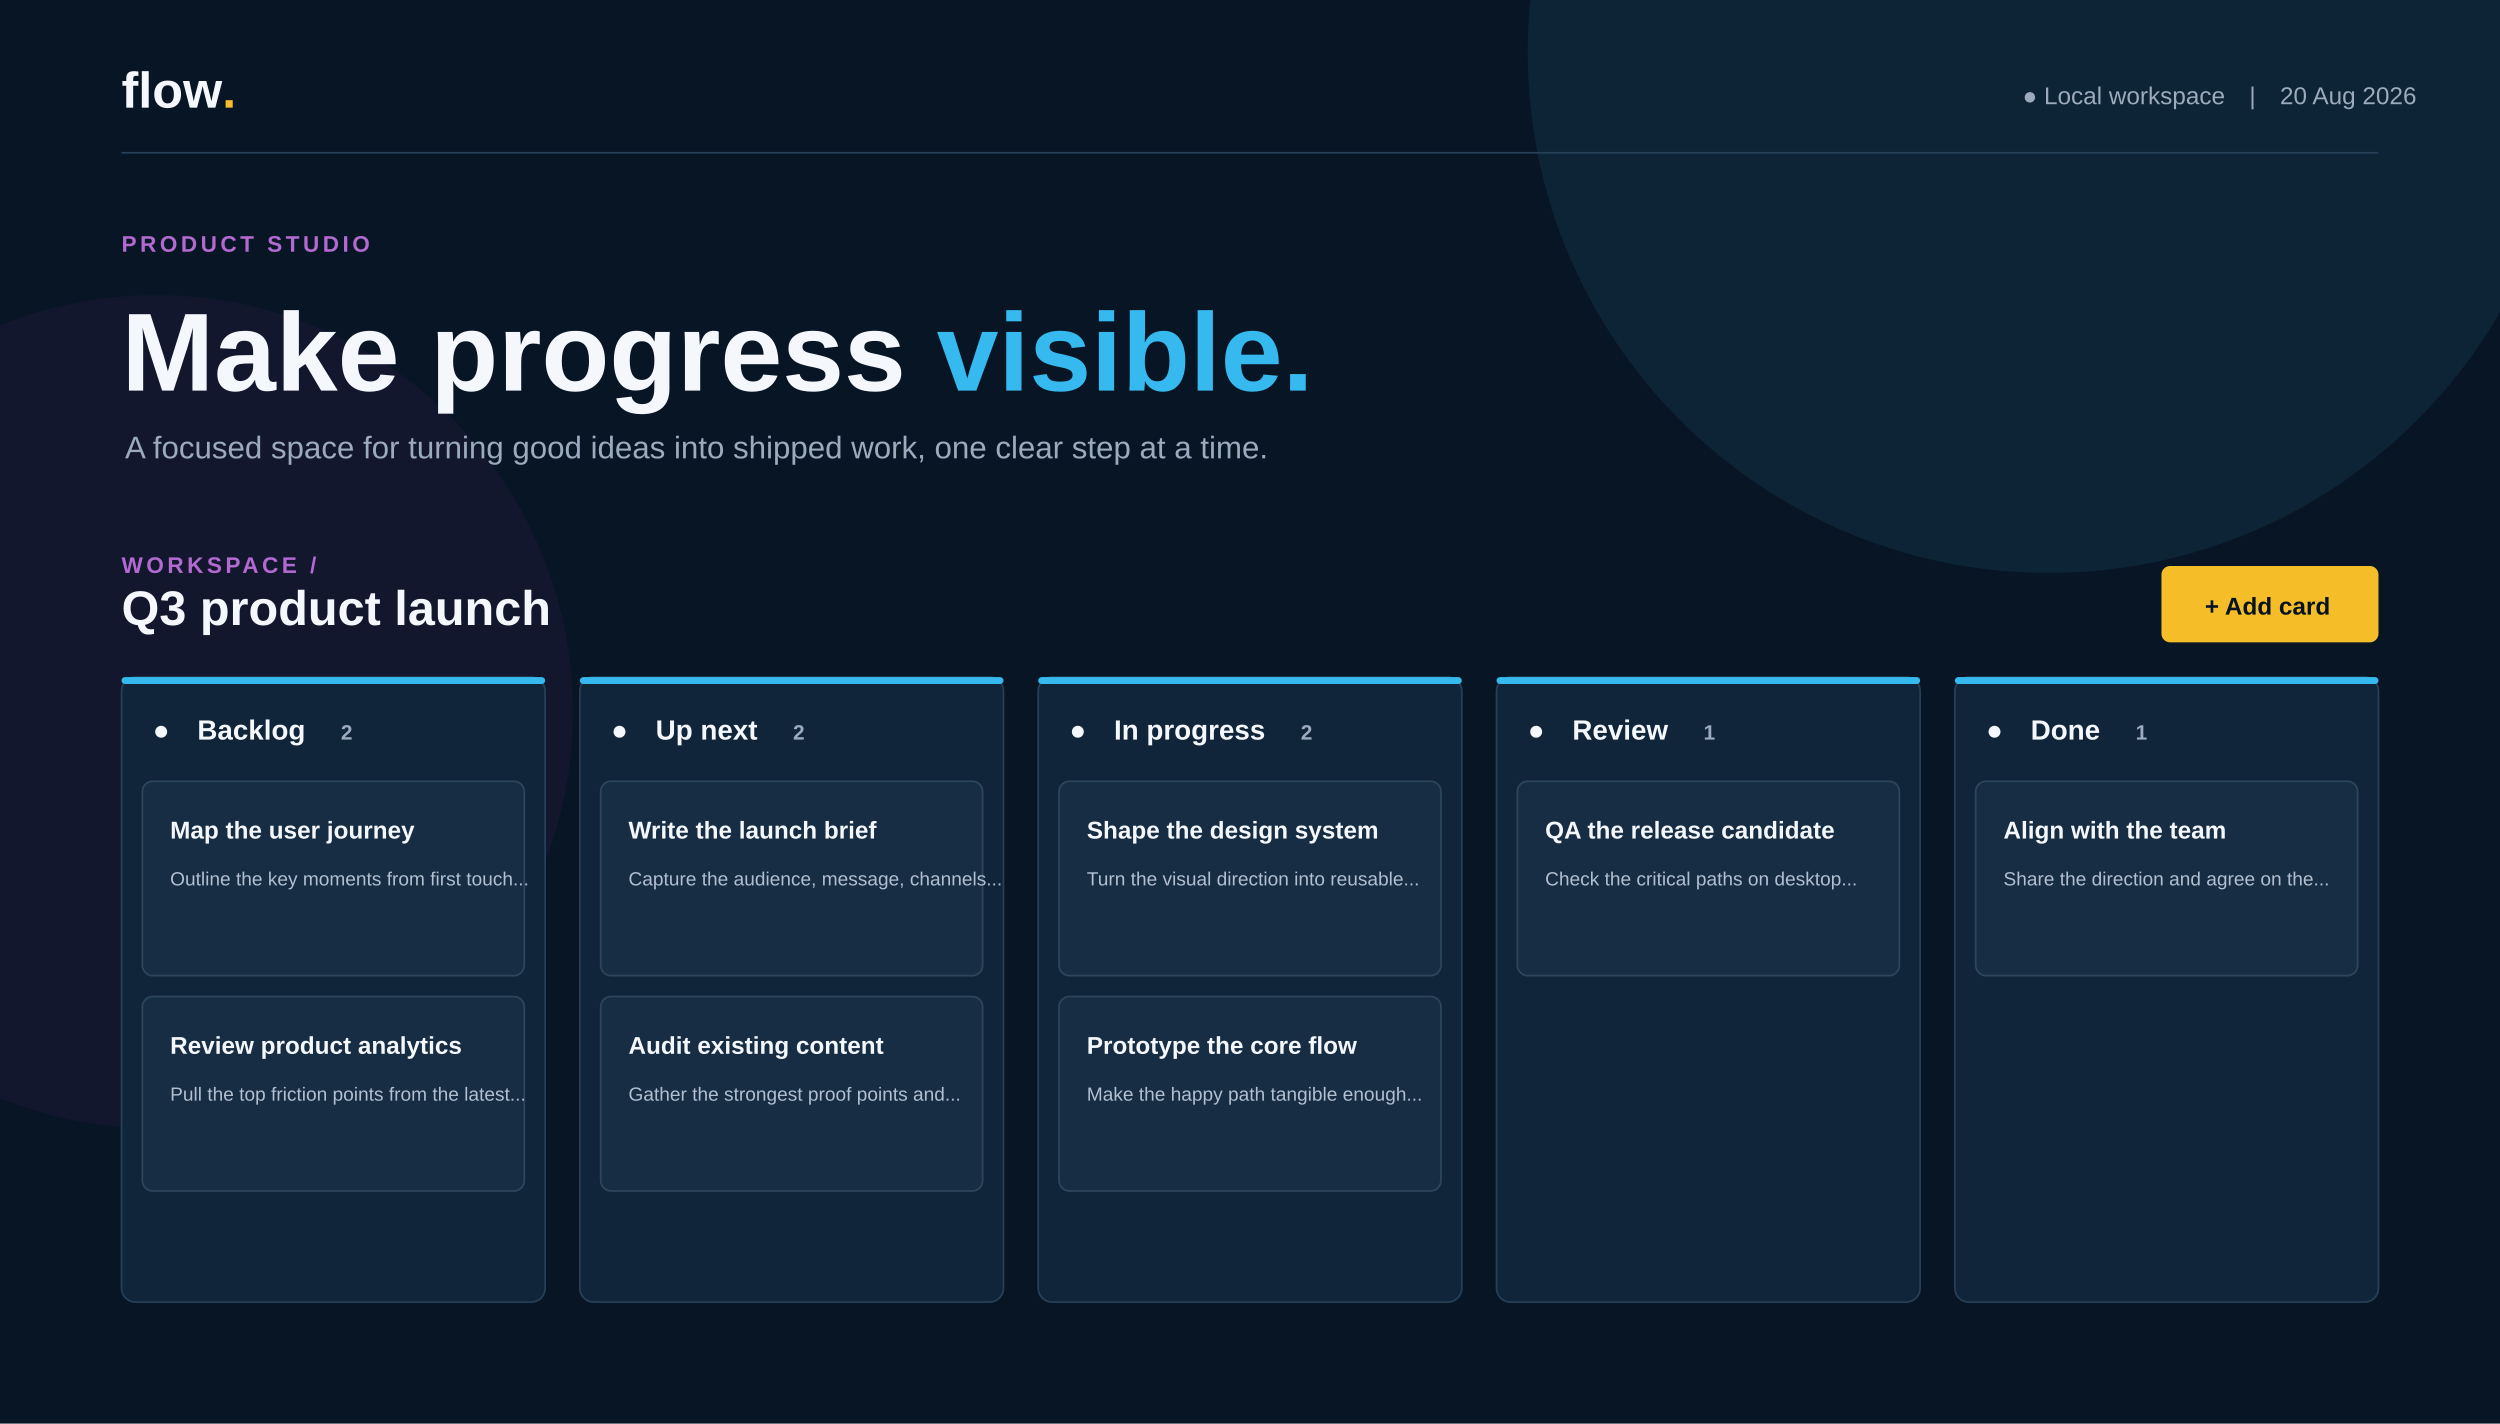
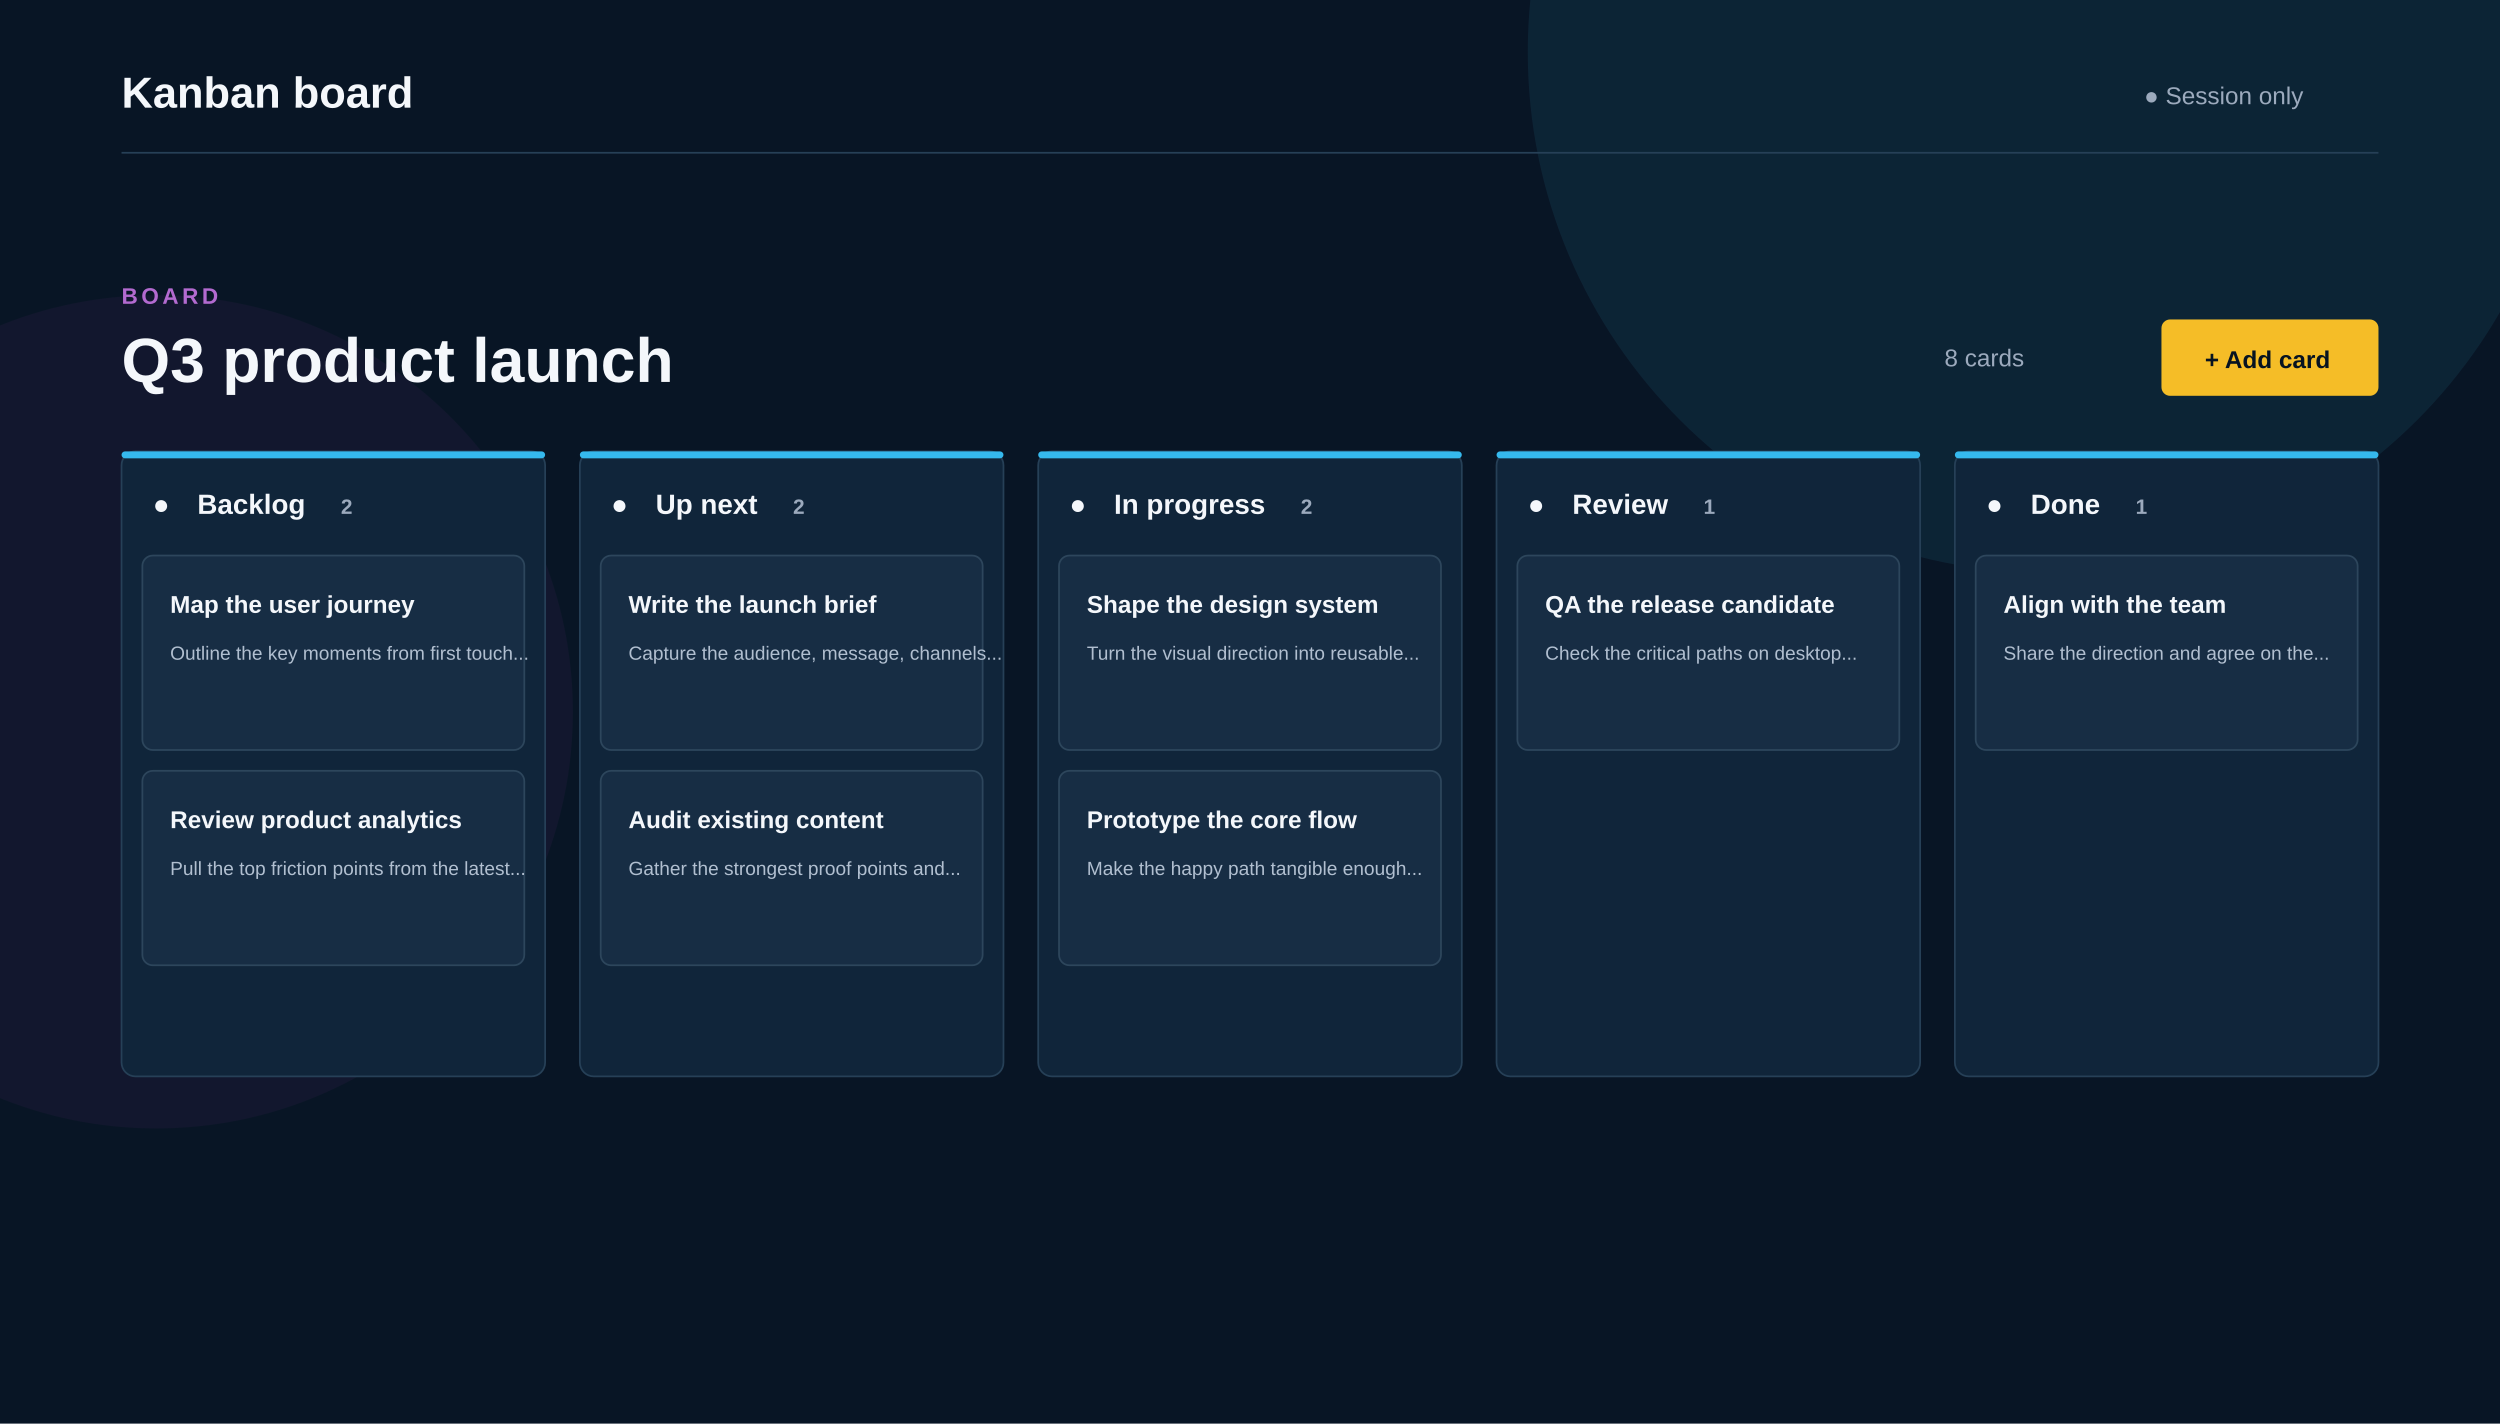
<svg xmlns="http://www.w3.org/2000/svg" width="1440" height="820" viewBox="0 0 1440 820" role="img" aria-labelledby="title desc">
  <rect width="1440" height="820" fill="#081525" />
  <circle cx="1180" cy="30" r="300" fill="#12364a" opacity=".45" />
  <circle cx="90" cy="410" r="240" fill="#2a1d43" opacity=".28" />
  <g font-family="Arial, sans-serif" fill="#f4f7fb">
-     <text x="70" y="62" font-size="29" font-weight="700">flow<tspan fill="#f5bd27">.</tspan>
-     </text>
-     <text x="1165" y="60" font-size="14" fill="#9caabd">● Local workspace　|　20 Aug 2026</text>
+     <text x="70" y="62" font-size="25" font-weight="700">Kanban board</text>
+     <text x="1235" y="60" font-size="14" fill="#9caabd">● Session only</text>
    <line x1="70" y1="88" x2="1370" y2="88" stroke="#264057" />
-     <text x="70" y="145" font-size="13" font-weight="700" fill="#b36ad0" letter-spacing="2">PRODUCT STUDIO</text>
-     <text x="70" y="225" font-size="64" font-weight="700">Make progress <tspan fill="#35b9ee">visible.</tspan>
-     </text>
-     <text x="72" y="264" font-size="18" fill="#9caabd">A focused space for turning good ideas into shipped work, one clear step at a time.</text>
-     <text x="70" y="330" font-size="13" fill="#b36ad0" font-weight="700" letter-spacing="2">WORKSPACE /</text>
-     <text x="70" y="360" font-size="28" font-weight="700">Q3 product launch</text>
-     <rect x="1245" y="326" width="125" height="44" rx="5" fill="#f5bd27" />
-     <text x="1270" y="354" font-size="14" fill="#071321" font-weight="700">+ Add card</text>
+     <text x="70" y="175" font-size="13" fill="#b36ad0" font-weight="700" letter-spacing="2">BOARD</text>
+     <text x="70" y="220" font-size="36" font-weight="700">Q3 product launch</text>
+     <text x="1120" y="211" font-size="14" fill="#9caabd">8 cards</text>
+     <rect x="1245" y="184" width="125" height="44" rx="5" fill="#f5bd27" />
+     <text x="1270" y="212" font-size="14" fill="#071321" font-weight="700">+ Add card</text>
  </g>
-   <g transform="translate(70 390)">
+   <g transform="translate(70 260)">
    <g font-family="Arial, sans-serif">
      <g fill="#10253a" stroke="#264057">
        <rect width="244" height="360" rx="8" />
        <rect x="264" width="244" height="360" rx="8" />
        <rect x="528" width="244" height="360" rx="8" />
        <rect x="792" width="244" height="360" rx="8" />
        <rect x="1056" width="244" height="360" rx="8" />
      </g>
      <g fill="#35b9ee">
        <rect width="244" height="4" rx="2" />
        <rect x="264" width="244" height="4" rx="2" />
        <rect x="528" width="244" height="4" rx="2" />
        <rect x="792" width="244" height="4" rx="2" />
        <rect x="1056" width="244" height="4" rx="2" />
      </g>
      <g fill="#f4f7fb" font-size="16" font-weight="700">
        <text x="18" y="36">●　Backlog　 <tspan fill="#9caabd" font-size="12">2</tspan>
        </text>
        <text x="282" y="36">●　Up next　 <tspan fill="#9caabd" font-size="12">2</tspan>
        </text>
        <text x="546" y="36">●　In progress　 <tspan fill="#9caabd" font-size="12">2</tspan>
        </text>
        <text x="810" y="36">●　Review　 <tspan fill="#9caabd" font-size="12">1</tspan>
        </text>
        <text x="1074" y="36">●　Done　 <tspan fill="#9caabd" font-size="12">1</tspan>
        </text>
      </g>
      <g fill="#172d44" stroke="#2d465c">
        <rect x="12" y="60" width="220" height="112" rx="6" />
        <rect x="12" y="184" width="220" height="112" rx="6" />
        <rect x="276" y="60" width="220" height="112" rx="6" />
        <rect x="276" y="184" width="220" height="112" rx="6" />
        <rect x="540" y="60" width="220" height="112" rx="6" />
        <rect x="540" y="184" width="220" height="112" rx="6" />
        <rect x="804" y="60" width="220" height="112" rx="6" />
        <rect x="1068" y="60" width="220" height="112" rx="6" />
      </g>
      <g fill="#f4f7fb" font-size="14" font-weight="700">
        <text x="28" y="93">Map the user journey</text>
        <text x="28" y="217">Review product analytics</text>
        <text x="292" y="93">Write the launch brief</text>
        <text x="292" y="217">Audit existing content</text>
        <text x="556" y="93">Shape the design system</text>
        <text x="556" y="217">Prototype the core flow</text>
        <text x="820" y="93">QA the release candidate</text>
        <text x="1084" y="93">Align with the team</text>
      </g>
      <g fill="#b1bfd0" font-size="11">
        <text x="28" y="120">Outline the key moments from first touch...</text>
        <text x="28" y="244">Pull the top friction points from the latest...</text>
        <text x="292" y="120">Capture the audience, message, channels...</text>
        <text x="292" y="244">Gather the strongest proof points and...</text>
        <text x="556" y="120">Turn the visual direction into reusable...</text>
        <text x="556" y="244">Make the happy path tangible enough...</text>
        <text x="820" y="120">Check the critical paths on desktop...</text>
        <text x="1084" y="120">Share the direction and agree on the...</text>
      </g>
    </g>
  </g>
</svg>
